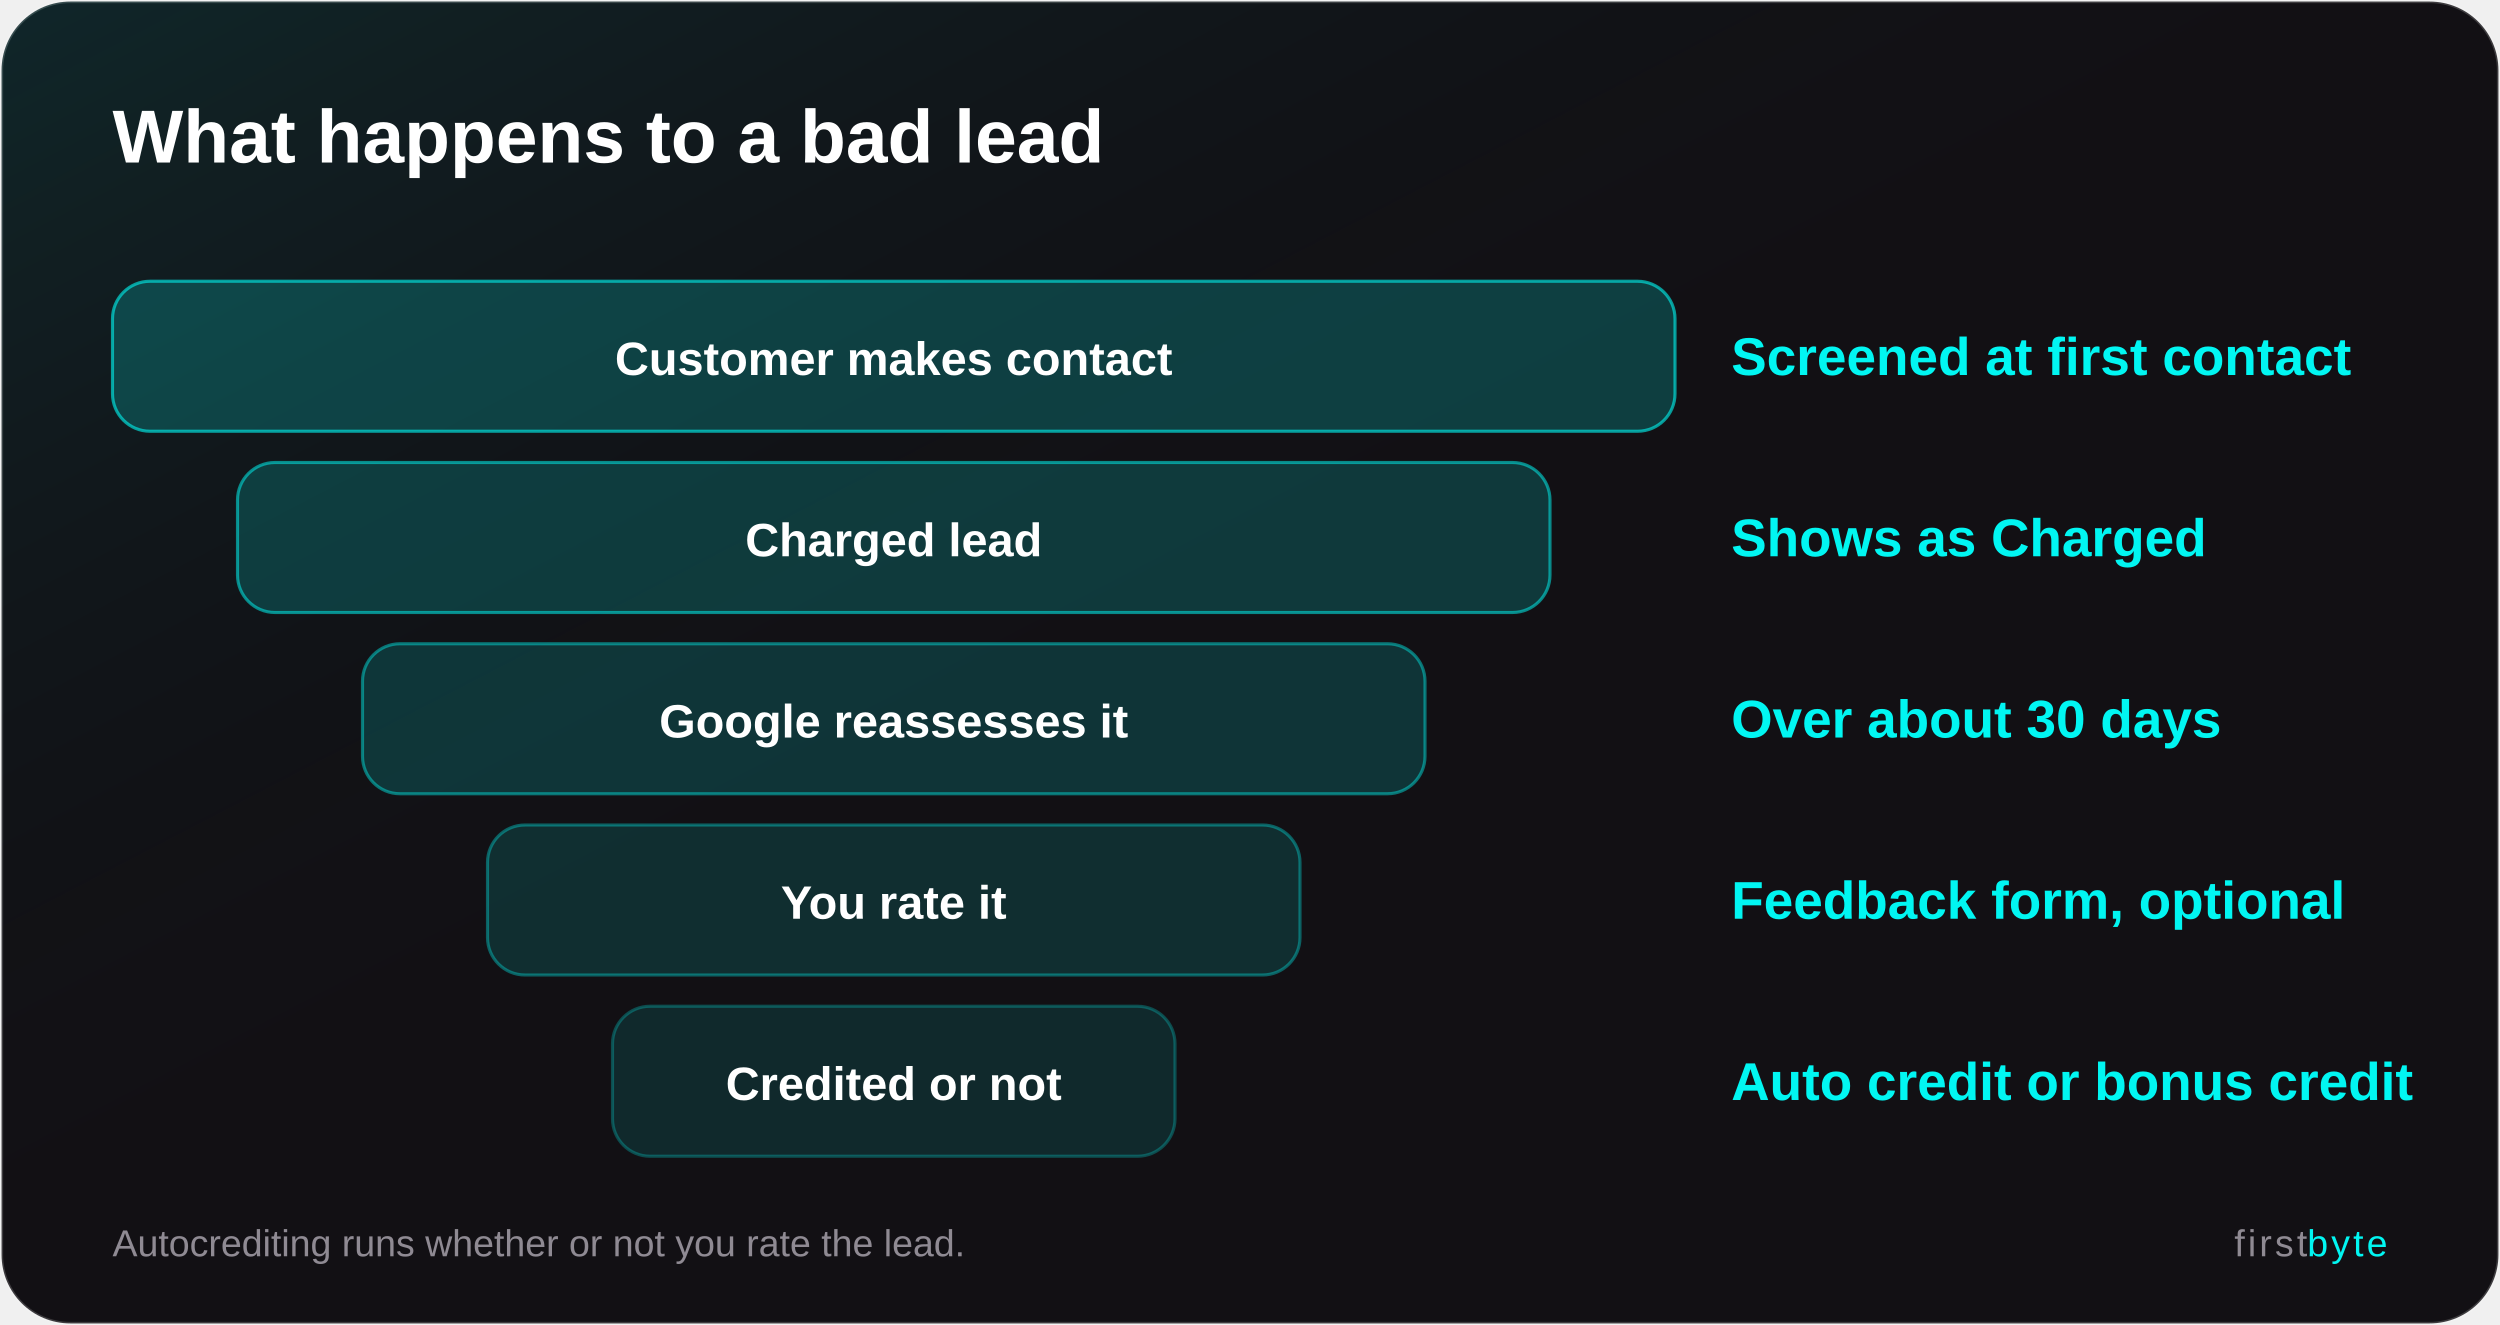
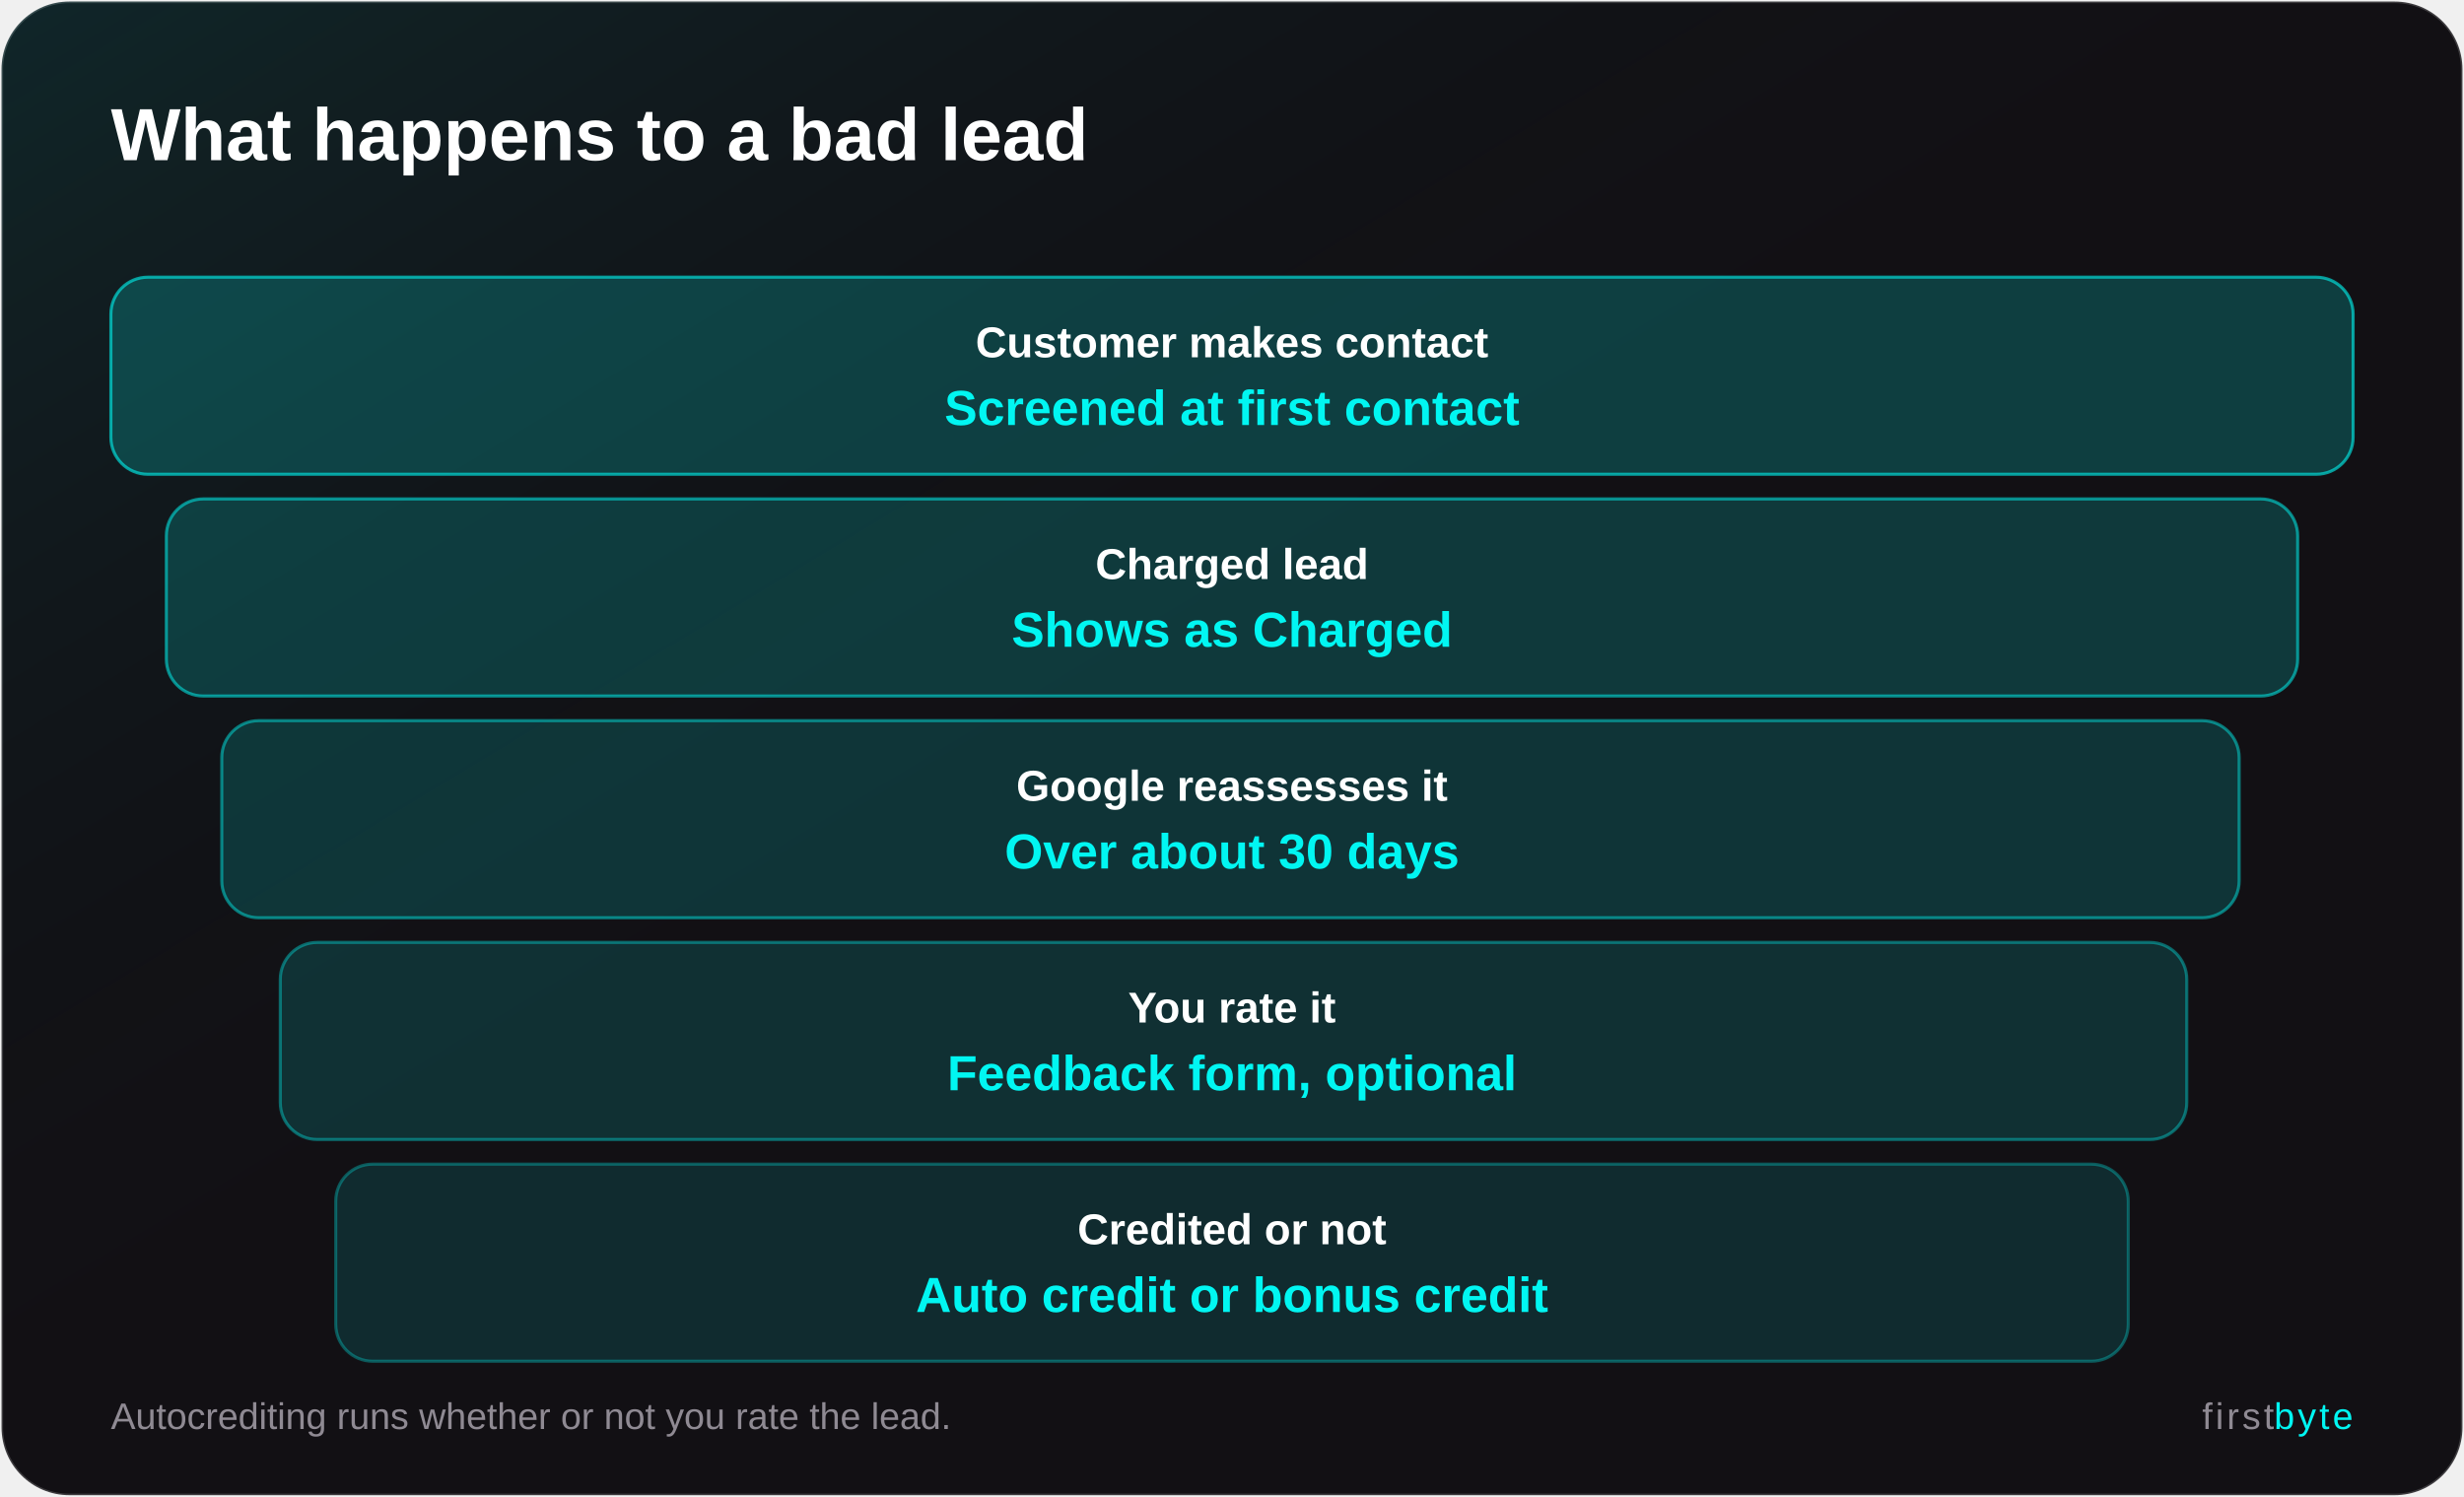
- <svg xmlns="http://www.w3.org/2000/svg" viewBox="0 0 800 424" width="800" height="424" role="img" aria-labelledby="t511360">
+ <svg xmlns="http://www.w3.org/2000/svg" viewBox="0 0 800 486" width="800" height="486" role="img" aria-labelledby="t274583">
  <defs>
-     <linearGradient id="g511360" x1="0" y1="0" x2="1" y2="1">
+     <linearGradient id="g274583" x1="0" y1="0" x2="1" y2="1">
      <stop offset="0" stop-color="#01f6f2" stop-opacity=".10" />
      <stop offset=".5" stop-color="#121014" stop-opacity="0" />
    </linearGradient>
-     <linearGradient id="bar511360" x1="0" y1="0" x2="1" y2="0">
+     <linearGradient id="bar274583" x1="0" y1="0" x2="1" y2="0">
      <stop offset="0" stop-color="#01f6f2" />
      <stop offset="1" stop-color="#3ad7ff" />
    </linearGradient>
  </defs>
-   <rect x=".5" y=".5" width="799" height="423" rx="22" fill="#121014" stroke="rgba(255,255,255,.18)" />
-   <rect x=".5" y=".5" width="799" height="423" rx="22" fill="url(#g511360)" />
+   <rect x=".5" y=".5" width="799" height="485" rx="22" fill="#121014" stroke="rgba(255,255,255,.18)" />
+   <rect x=".5" y=".5" width="799" height="485" rx="22" fill="url(#g274583)" />
  <text x="36" y="52" fill="#ffffff" font-family="'Funnel Display', Figtree, 'Helvetica Neue', Arial, sans-serif" font-size="24" font-weight="600">
    <tspan x="36" dy="0">What happens to a bad lead</tspan>
  </text>
-   <rect x="36" y="90" width="500" height="48" rx="12" fill="#01f6f2" fill-opacity="0.20" stroke="#01f6f2" stroke-opacity="0.60" />
-   <text x="286" y="120" text-anchor="middle" fill="#ffffff" font-family="Figtree, 'Helvetica Neue', Arial, sans-serif" font-size="15" font-weight="600">Customer makes contact</text>
-   <text x="554" y="120" fill="#01f6f2" font-family="'Funnel Display', Figtree, 'Helvetica Neue', Arial, sans-serif" font-size="17" font-weight="600">Screened at first contact</text>
-   <rect x="76" y="148" width="420" height="48" rx="12" fill="#01f6f2" fill-opacity="0.18" stroke="#01f6f2" stroke-opacity="0.52" />
-   <text x="286" y="178" text-anchor="middle" fill="#ffffff" font-family="Figtree, 'Helvetica Neue', Arial, sans-serif" font-size="15" font-weight="600">Charged lead</text>
-   <text x="554" y="178" fill="#01f6f2" font-family="'Funnel Display', Figtree, 'Helvetica Neue', Arial, sans-serif" font-size="17" font-weight="600">Shows as Charged</text>
-   <rect x="116" y="206" width="340" height="48" rx="12" fill="#01f6f2" fill-opacity="0.16" stroke="#01f6f2" stroke-opacity="0.43" />
-   <text x="286" y="236" text-anchor="middle" fill="#ffffff" font-family="Figtree, 'Helvetica Neue', Arial, sans-serif" font-size="15" font-weight="600">Google reassesses it</text>
-   <text x="554" y="236" fill="#01f6f2" font-family="'Funnel Display', Figtree, 'Helvetica Neue', Arial, sans-serif" font-size="17" font-weight="600">Over about 30 days</text>
-   <rect x="156" y="264" width="260" height="48" rx="12" fill="#01f6f2" fill-opacity="0.13" stroke="#01f6f2" stroke-opacity="0.35" />
-   <text x="286" y="294" text-anchor="middle" fill="#ffffff" font-family="Figtree, 'Helvetica Neue', Arial, sans-serif" font-size="15" font-weight="600">You rate it</text>
-   <text x="554" y="294" fill="#01f6f2" font-family="'Funnel Display', Figtree, 'Helvetica Neue', Arial, sans-serif" font-size="17" font-weight="600">Feedback form, optional</text>
-   <rect x="196" y="322" width="180" height="48" rx="12" fill="#01f6f2" fill-opacity="0.11" stroke="#01f6f2" stroke-opacity="0.26" />
-   <text x="286" y="352" text-anchor="middle" fill="#ffffff" font-family="Figtree, 'Helvetica Neue', Arial, sans-serif" font-size="15" font-weight="600">Credited or not</text>
-   <text x="554" y="352" fill="#01f6f2" font-family="'Funnel Display', Figtree, 'Helvetica Neue', Arial, sans-serif" font-size="17" font-weight="600">Auto credit or bonus credit</text>
-   <text x="36" y="402" fill="#8f8a93" font-family="Figtree, 'Helvetica Neue', Arial, sans-serif" font-size="12">
+   <rect x="36" y="90" width="728" height="64" rx="12" fill="#01f6f2" fill-opacity="0.20" stroke="#01f6f2" stroke-opacity="0.60" />
+   <text x="400" y="116" text-anchor="middle" fill="#ffffff" font-family="Figtree, 'Helvetica Neue', Arial, sans-serif" font-size="14" font-weight="600">
+     <tspan x="400" dy="0">Customer makes contact</tspan>
+   </text>
+   <text x="400" y="138" text-anchor="middle" fill="#01f6f2" font-family="'Funnel Display', Figtree, 'Helvetica Neue', Arial, sans-serif" font-size="16" font-weight="600">Screened at first contact</text>
+   <rect x="54" y="162" width="692" height="64" rx="12" fill="#01f6f2" fill-opacity="0.18" stroke="#01f6f2" stroke-opacity="0.53" />
+   <text x="400" y="188" text-anchor="middle" fill="#ffffff" font-family="Figtree, 'Helvetica Neue', Arial, sans-serif" font-size="14" font-weight="600">
+     <tspan x="400" dy="0">Charged lead</tspan>
+   </text>
+   <text x="400" y="210" text-anchor="middle" fill="#01f6f2" font-family="'Funnel Display', Figtree, 'Helvetica Neue', Arial, sans-serif" font-size="16" font-weight="600">Shows as Charged</text>
+   <rect x="72" y="234" width="655" height="64" rx="12" fill="#01f6f2" fill-opacity="0.16" stroke="#01f6f2" stroke-opacity="0.46" />
+   <text x="400" y="260" text-anchor="middle" fill="#ffffff" font-family="Figtree, 'Helvetica Neue', Arial, sans-serif" font-size="14" font-weight="600">
+     <tspan x="400" dy="0">Google reassesses it</tspan>
+   </text>
+   <text x="400" y="282" text-anchor="middle" fill="#01f6f2" font-family="'Funnel Display', Figtree, 'Helvetica Neue', Arial, sans-serif" font-size="16" font-weight="600">Over about 30 days</text>
+   <rect x="91" y="306" width="619" height="64" rx="12" fill="#01f6f2" fill-opacity="0.14" stroke="#01f6f2" stroke-opacity="0.38" />
+   <text x="400" y="332" text-anchor="middle" fill="#ffffff" font-family="Figtree, 'Helvetica Neue', Arial, sans-serif" font-size="14" font-weight="600">
+     <tspan x="400" dy="0">You rate it</tspan>
+   </text>
+   <text x="400" y="354" text-anchor="middle" fill="#01f6f2" font-family="'Funnel Display', Figtree, 'Helvetica Neue', Arial, sans-serif" font-size="16" font-weight="600">Feedback form, optional</text>
+   <rect x="109" y="378" width="582" height="64" rx="12" fill="#01f6f2" fill-opacity="0.12" stroke="#01f6f2" stroke-opacity="0.31" />
+   <text x="400" y="404" text-anchor="middle" fill="#ffffff" font-family="Figtree, 'Helvetica Neue', Arial, sans-serif" font-size="14" font-weight="600">
+     <tspan x="400" dy="0">Credited or not</tspan>
+   </text>
+   <text x="400" y="426" text-anchor="middle" fill="#01f6f2" font-family="'Funnel Display', Figtree, 'Helvetica Neue', Arial, sans-serif" font-size="16" font-weight="600">Auto credit or bonus credit</text>
+   <text x="36" y="464" fill="#8f8a93" font-family="Figtree, 'Helvetica Neue', Arial, sans-serif" font-size="12">
    <tspan x="36" dy="0">Autocrediting runs whether or not you rate the lead.</tspan>
  </text>
-   <text x="764" y="402" text-anchor="end" fill="#8f8a93" font-family="'Funnel Display', Figtree, 'Helvetica Neue', Arial, sans-serif" font-size="12" letter-spacing="1">first<tspan fill="#01f6f2">byte</tspan>
+   <text x="764" y="464" text-anchor="end" fill="#8f8a93" font-family="'Funnel Display', Figtree, 'Helvetica Neue', Arial, sans-serif" font-size="12" letter-spacing="1">first<tspan fill="#01f6f2">byte</tspan>
  </text>
</svg>
